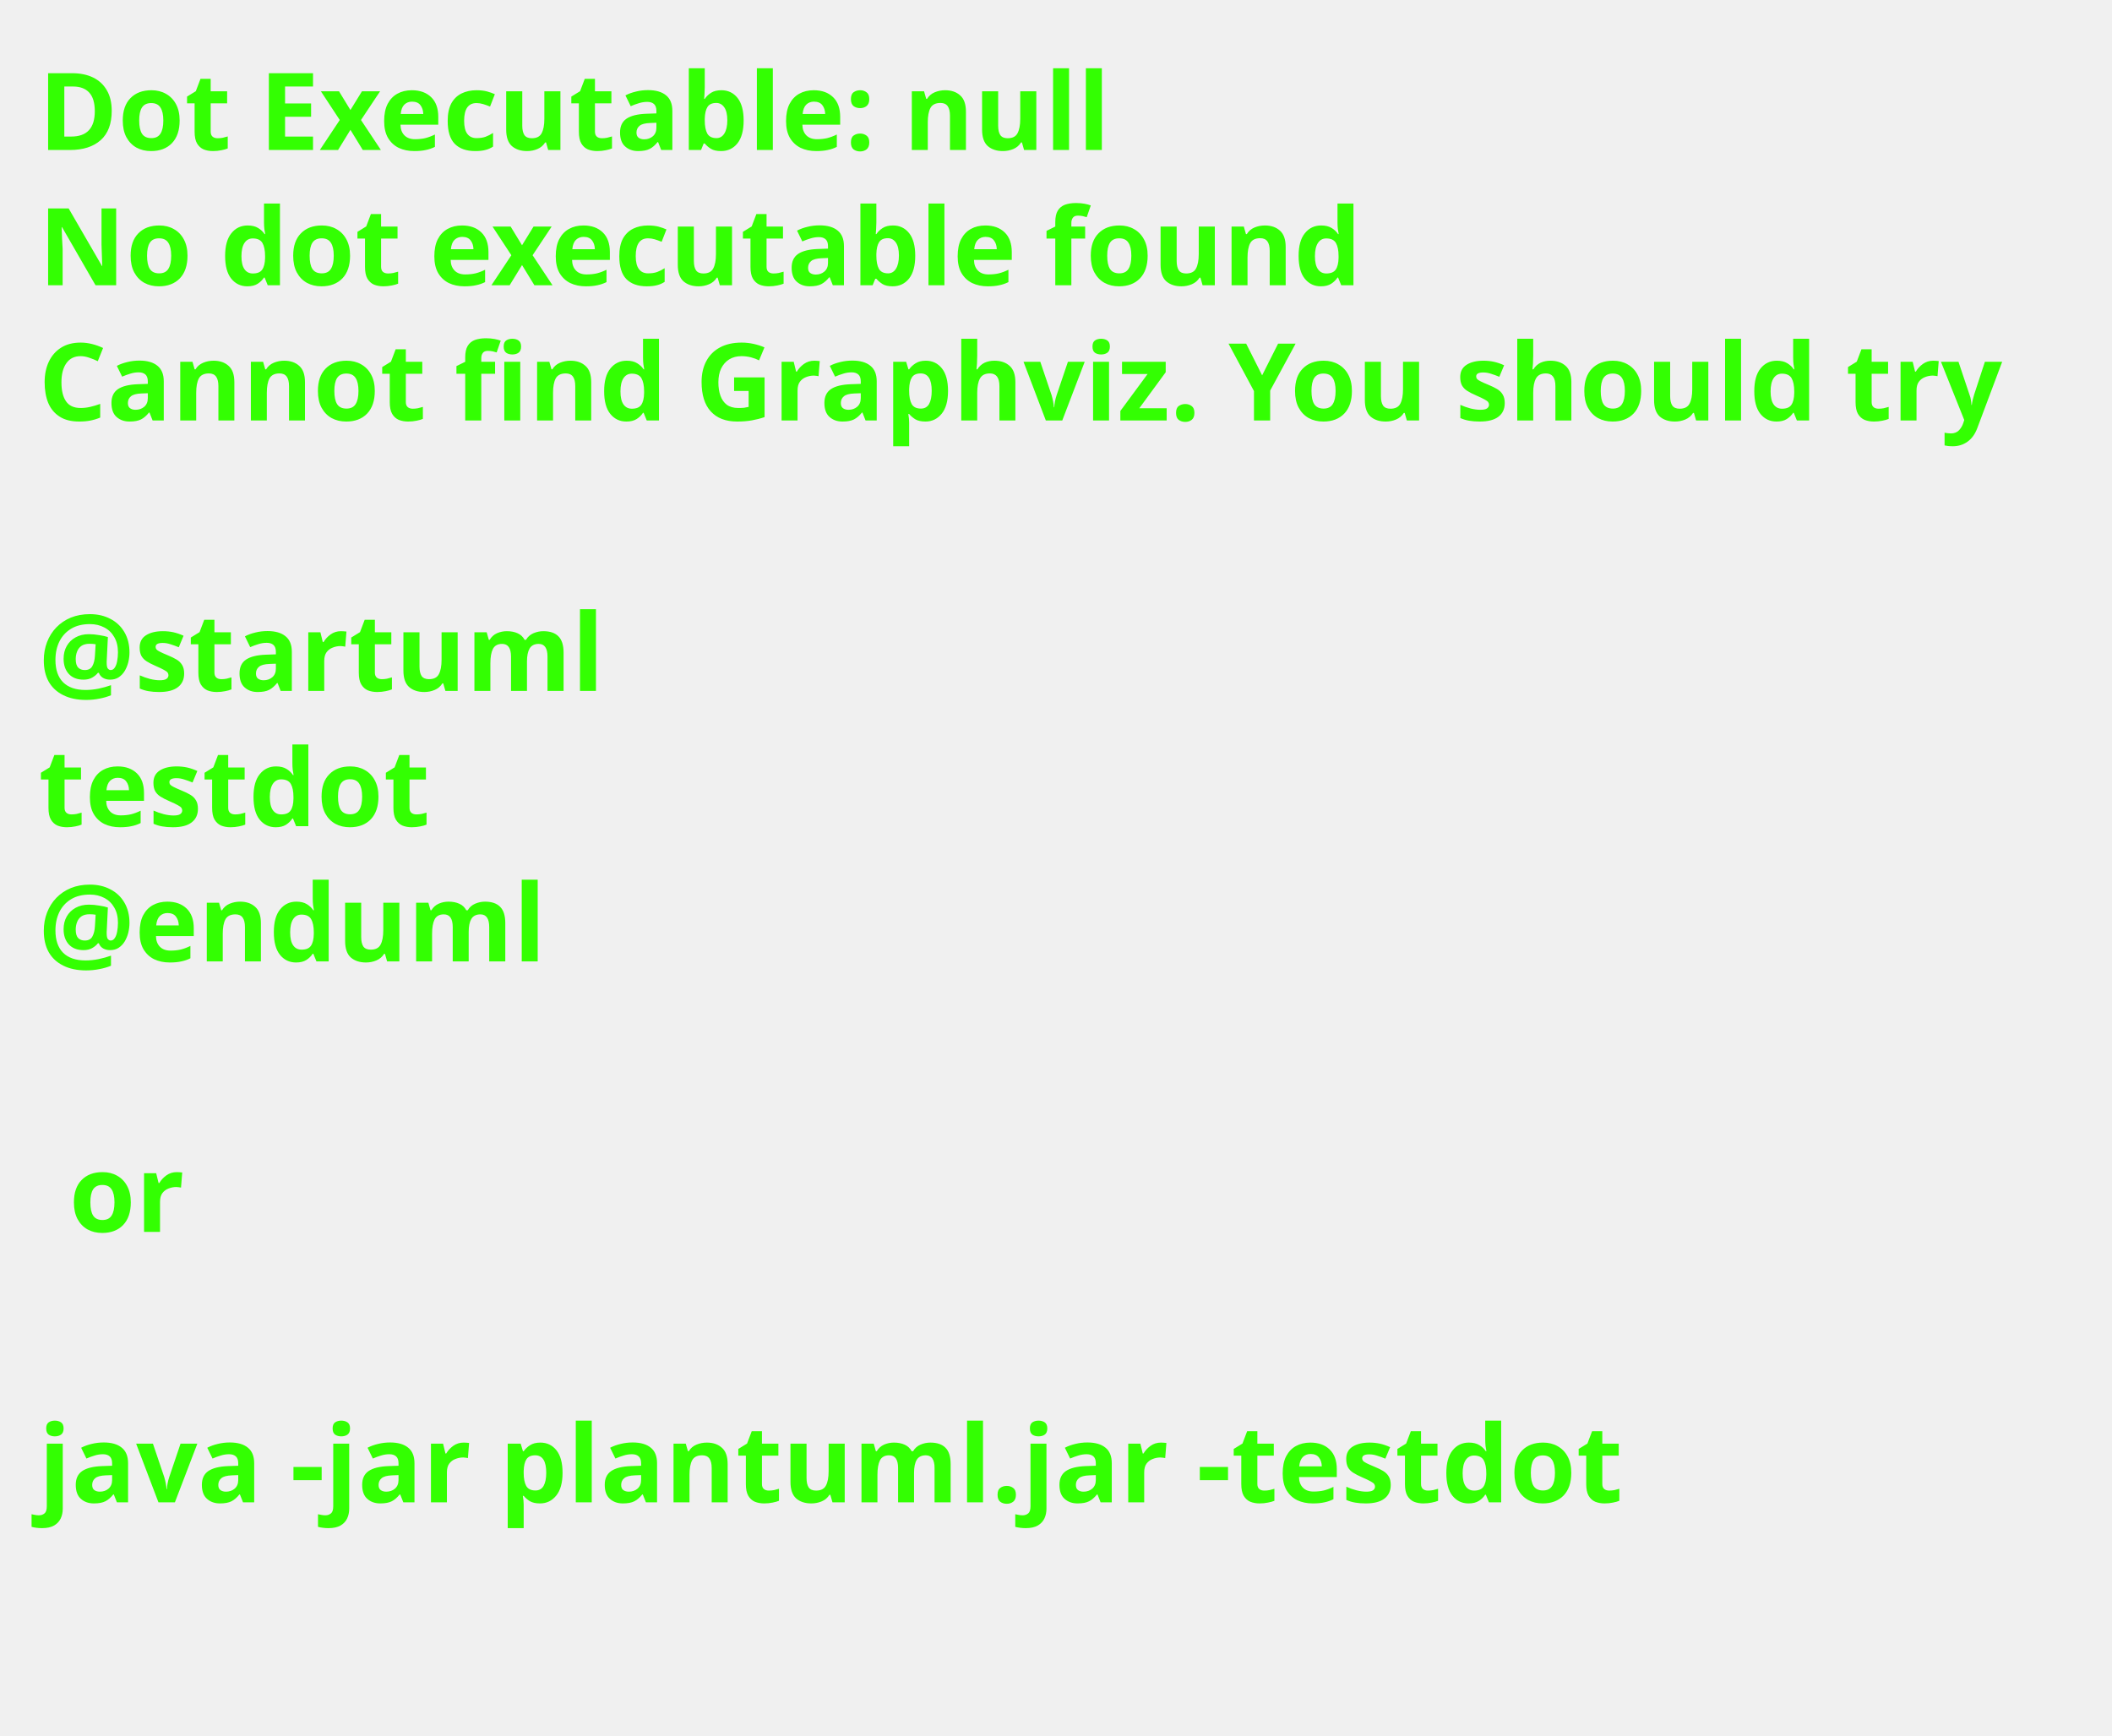
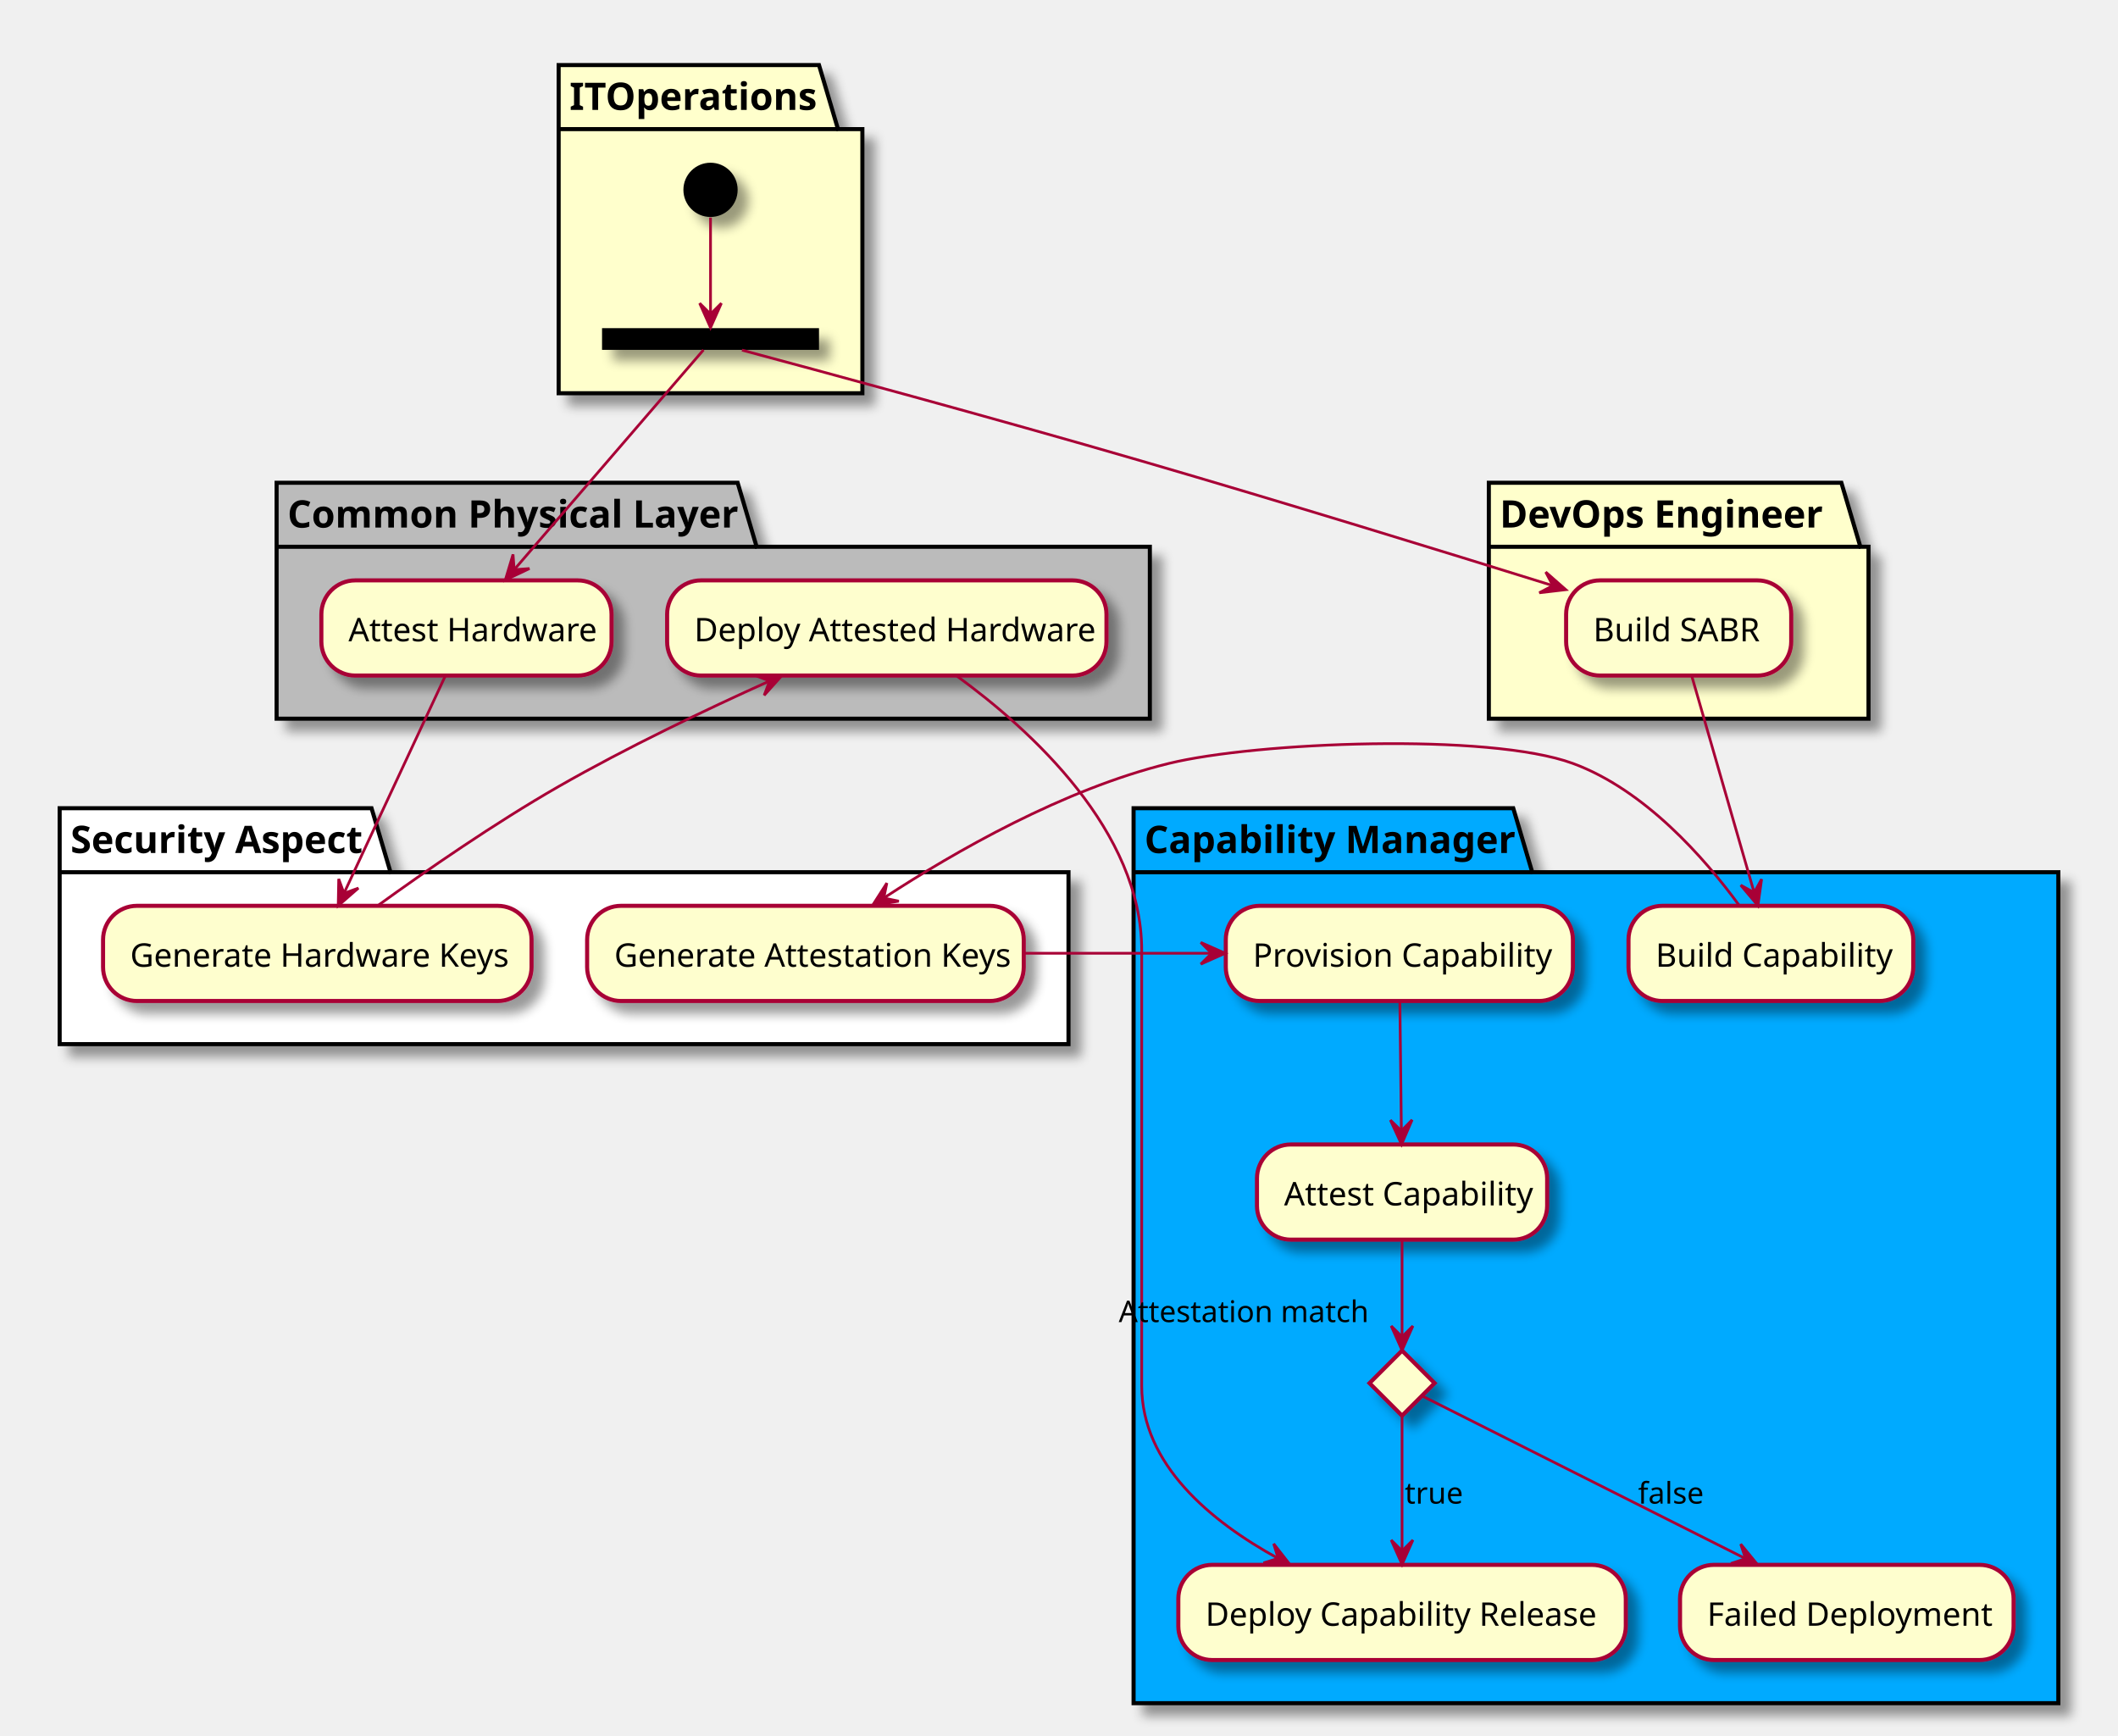
- <svg xmlns="http://www.w3.org/2000/svg" contentScriptType="application/ecmascript" contentStyleType="text/css" height="226px" preserveAspectRatio="none" style="width:275px;height:226px;background:#000000;" version="1.1" viewBox="0 0 275 226" width="275px" zoomAndPan="magnify">
-   <defs />
+ <svg xmlns="http://www.w3.org/2000/svg" contentScriptType="application/ecmascript" contentStyleType="text/css" height="640px" preserveAspectRatio="none" style="width:781px;height:640px;" version="1.1" viewBox="0 0 781 640" width="781px" zoomAndPan="magnify">
+   <defs>
+     <filter height="300%" id="f1qhbk96nh2ojh" width="300%" x="-1" y="-1">
+       <feGaussianBlur result="blurOut" stdDeviation="2.0" />
+       <feColorMatrix in="blurOut" result="blurOut2" type="matrix" values="0 0 0 0 0 0 0 0 0 0 0 0 0 0 0 0 0 0 .4 0" />
+       <feOffset dx="4.0" dy="4.0" in="blurOut2" result="blurOut3" />
+       <feBlend in="SourceGraphic" in2="blurOut3" mode="normal" />
+     </filter>
+   </defs>
  <g>
-     <text fill="#33FF02" font-family="sans-serif" font-size="14" font-weight="bold" lengthAdjust="spacingAndGlyphs" textLength="140" x="5" y="19.533">Dot Executable: null</text>
-     <text fill="#33FF02" font-family="sans-serif" font-size="14" font-weight="bold" lengthAdjust="spacingAndGlyphs" textLength="173" x="5" y="37.143">No dot executable found</text>
-     <text fill="#33FF02" font-family="sans-serif" font-size="14" font-weight="bold" lengthAdjust="spacingAndGlyphs" textLength="258" x="5" y="54.752">Cannot find Graphviz. You should try</text>
-     <text fill="#33FF02" font-family="sans-serif" font-size="14" font-weight="bold" lengthAdjust="spacingAndGlyphs" textLength="0" x="9" y="72.361" />
-     <text fill="#33FF02" font-family="sans-serif" font-size="14" font-weight="bold" lengthAdjust="spacingAndGlyphs" textLength="71" x="5" y="89.971">@startuml</text>
-     <text fill="#33FF02" font-family="sans-serif" font-size="14" font-weight="bold" lengthAdjust="spacingAndGlyphs" textLength="50" x="5" y="107.58">testdot</text>
-     <text fill="#33FF02" font-family="sans-serif" font-size="14" font-weight="bold" lengthAdjust="spacingAndGlyphs" textLength="66" x="5" y="125.189">@enduml</text>
-     <text fill="#33FF02" font-family="sans-serif" font-size="14" font-weight="bold" lengthAdjust="spacingAndGlyphs" textLength="0" x="9" y="142.799" />
-     <text fill="#33FF02" font-family="sans-serif" font-size="14" font-weight="bold" lengthAdjust="spacingAndGlyphs" textLength="15" x="9" y="160.408">or</text>
-     <text fill="#33FF02" font-family="sans-serif" font-size="14" font-weight="bold" lengthAdjust="spacingAndGlyphs" textLength="0" x="9" y="178.018" />
-     <text fill="#33FF02" font-family="sans-serif" font-size="14" font-weight="bold" lengthAdjust="spacingAndGlyphs" textLength="201" x="5" y="195.627">java -jar plantuml.jar -testdot</text>
-     <text fill="#33FF02" font-family="sans-serif" font-size="14" font-weight="bold" lengthAdjust="spacingAndGlyphs" textLength="0" x="9" y="213.236" />
+     <polygon fill="#FFFFCC" filter="url(#f1qhbk96nh2ojh)" points="206,24,302,24,309,47.609,318,47.609,318,145,206,145,206,24" style="stroke: #000000; stroke-width: 1.5;" />
+     <line style="stroke: #000000; stroke-width: 1.5;" x1="206" x2="309" y1="47.609" y2="47.609" />
+     <text fill="#000000" font-family="sans-serif" font-size="14" font-weight="bold" lengthAdjust="spacingAndGlyphs" textLength="90" x="210" y="40.533">ITOperations</text>
+     <polygon fill="#BBBBBB" filter="url(#f1qhbk96nh2ojh)" points="102,178,272,178,279,201.609,424,201.609,424,265,102,265,102,178" style="stroke: #000000; stroke-width: 1.5;" />
+     <line style="stroke: #000000; stroke-width: 1.5;" x1="102" x2="279" y1="201.609" y2="201.609" />
+     <text fill="#000000" font-family="sans-serif" font-size="14" font-weight="bold" lengthAdjust="spacingAndGlyphs" textLength="164" x="106" y="194.533">Common Physical Layer</text>
+     <polygon fill="#FFFFCC" filter="url(#f1qhbk96nh2ojh)" points="549,178,679,178,686,201.609,689,201.609,689,265,549,265,549,178" style="stroke: #000000; stroke-width: 1.5;" />
+     <line style="stroke: #000000; stroke-width: 1.5;" x1="549" x2="686" y1="201.609" y2="201.609" />
+     <text fill="#000000" font-family="sans-serif" font-size="14" font-weight="bold" lengthAdjust="spacingAndGlyphs" textLength="124" x="553" y="194.533">DevOps Engineer</text>
+     <polygon fill="#FFFFFF" filter="url(#f1qhbk96nh2ojh)" points="22,298,137,298,144,321.609,394,321.609,394,385,22,385,22,298" style="stroke: #000000; stroke-width: 1.5;" />
+     <line style="stroke: #000000; stroke-width: 1.5;" x1="22" x2="144" y1="321.609" y2="321.609" />
+     <text fill="#000000" font-family="sans-serif" font-size="14" font-weight="bold" lengthAdjust="spacingAndGlyphs" textLength="109" x="26" y="314.533">Security Aspect</text>
+     <polygon fill="#00AAFF" filter="url(#f1qhbk96nh2ojh)" points="418,298,558,298,565,321.609,759,321.609,759,628,418,628,418,298" style="stroke: #000000; stroke-width: 1.5;" />
+     <line style="stroke: #000000; stroke-width: 1.5;" x1="418" x2="565" y1="321.609" y2="321.609" />
+     <text fill="#000000" font-family="sans-serif" font-size="14" font-weight="bold" lengthAdjust="spacingAndGlyphs" textLength="134" x="422" y="314.533">Capability Manager</text>
+     <ellipse cx="262" cy="70" fill="#000000" filter="url(#f1qhbk96nh2ojh)" rx="10" ry="10" style="stroke: none; stroke-width: 1.0;" />
+     <rect fill="#000000" filter="url(#f1qhbk96nh2ojh)" height="8" style="stroke: none; stroke-width: 1.0;" width="80" x="222" y="121" />
+     <rect fill="#FEFECE" filter="url(#f1qhbk96nh2ojh)" height="35.094" rx="12.5" ry="12.5" style="stroke: #A80036; stroke-width: 1.5;" width="107" x="118.5" y="214" />
+     <text fill="#000000" font-family="sans-serif" font-size="12" lengthAdjust="spacingAndGlyphs" textLength="87" x="128.5" y="236.457">Attest Hardware</text>
+     <rect fill="#FEFECE" filter="url(#f1qhbk96nh2ojh)" height="35.094" rx="12.5" ry="12.5" style="stroke: #A80036; stroke-width: 1.5;" width="162" x="246" y="214" />
+     <text fill="#000000" font-family="sans-serif" font-size="12" lengthAdjust="spacingAndGlyphs" textLength="142" x="256" y="236.457">Deploy Attested Hardware</text>
+     <rect fill="#FEFECE" filter="url(#f1qhbk96nh2ojh)" height="35.094" rx="12.5" ry="12.5" style="stroke: #A80036; stroke-width: 1.5;" width="83" x="577.5" y="214" />
+     <text fill="#000000" font-family="sans-serif" font-size="12" lengthAdjust="spacingAndGlyphs" textLength="63" x="587.5" y="236.457">Build SABR</text>
+     <rect fill="#FEFECE" filter="url(#f1qhbk96nh2ojh)" height="35.094" rx="12.5" ry="12.5" style="stroke: #A80036; stroke-width: 1.5;" width="158" x="38" y="334" />
+     <text fill="#000000" font-family="sans-serif" font-size="12" lengthAdjust="spacingAndGlyphs" textLength="138" x="48" y="356.457">Generate Hardware Keys</text>
+     <rect fill="#FEFECE" filter="url(#f1qhbk96nh2ojh)" height="35.094" rx="12.5" ry="12.5" style="stroke: #A80036; stroke-width: 1.5;" width="161" x="216.5" y="334" />
+     <text fill="#000000" font-family="sans-serif" font-size="12" lengthAdjust="spacingAndGlyphs" textLength="141" x="226.5" y="356.457">Generate Attestation Keys</text>
+     <rect fill="#FEFECE" filter="url(#f1qhbk96nh2ojh)" height="35.094" rx="12.5" ry="12.5" style="stroke: #A80036; stroke-width: 1.5;" width="165" x="434.5" y="577" />
+     <text fill="#000000" font-family="sans-serif" font-size="12" lengthAdjust="spacingAndGlyphs" textLength="145" x="444.5" y="599.457">Deploy Capability Release</text>
+     <rect fill="#FEFECE" filter="url(#f1qhbk96nh2ojh)" height="35.094" rx="12.5" ry="12.5" style="stroke: #A80036; stroke-width: 1.5;" width="105" x="600.5" y="334" />
+     <text fill="#000000" font-family="sans-serif" font-size="12" lengthAdjust="spacingAndGlyphs" textLength="85" x="610.5" y="356.457">Build Capability</text>
+     <rect fill="#FEFECE" filter="url(#f1qhbk96nh2ojh)" height="35.094" rx="12.5" ry="12.5" style="stroke: #A80036; stroke-width: 1.5;" width="128" x="452" y="334" />
+     <text fill="#000000" font-family="sans-serif" font-size="12" lengthAdjust="spacingAndGlyphs" textLength="108" x="462" y="356.457">Provision Capability</text>
+     <rect fill="#FEFECE" filter="url(#f1qhbk96nh2ojh)" height="35.094" rx="12.5" ry="12.5" style="stroke: #A80036; stroke-width: 1.5;" width="107" x="463.5" y="422" />
+     <text fill="#000000" font-family="sans-serif" font-size="12" lengthAdjust="spacingAndGlyphs" textLength="87" x="473.5" y="444.457">Attest Capability</text>
+     <polygon fill="#FEFECE" filter="url(#f1qhbk96nh2ojh)" points="517,498,529,510,517,522,505,510,517,498" style="stroke: #A80036; stroke-width: 1.5;" />
+     <rect fill="#FEFECE" filter="url(#f1qhbk96nh2ojh)" height="35.094" rx="12.5" ry="12.5" style="stroke: #A80036; stroke-width: 1.5;" width="123" x="619.5" y="577" />
+     <text fill="#000000" font-family="sans-serif" font-size="12" lengthAdjust="spacingAndGlyphs" textLength="103" x="629.5" y="599.457">Failed Deployment</text>
+     <path d="M262,80.232 C262,90.253 262,106.108 262,115.734 " fill="none" id="start-F1" style="stroke: #A80036; stroke-width: 1.0;" />
+     <polygon fill="#A80036" points="262,120.814,266,111.814,262,115.814,258,111.814,262,120.814" style="stroke: #A80036; stroke-width: 1.0;" />
+     <path d="M259.404,129.015 C249.336,140.704 212.322,183.681 189.816,209.813 " fill="none" id="F1-Attest Hardware" style="stroke: #A80036; stroke-width: 1.0;" />
+     <polygon fill="#A80036" points="186.335,213.855,195.239,209.646,189.598,210.066,189.177,204.425,186.335,213.855" style="stroke: #A80036; stroke-width: 1.0;" />
+     <path d="M273.601,129.097 C299.891,136.14 366,153.99 421,170 C473.067,185.156 532.531,203.46 572.591,215.938 " fill="none" id="F1-Build SABR" style="stroke: #A80036; stroke-width: 1.0;" />
+     <polygon fill="#A80036" points="577.378,217.431,569.977,210.933,572.605,215.942,567.595,218.57,577.378,217.431" style="stroke: #A80036; stroke-width: 1.0;" />
+     <path d="M164.236,249.156 C154.45,270.152 137.616,306.269 126.911,329.237 " fill="none" id="Attest Hardware-Generate Hardware Keys" style="stroke: #A80036; stroke-width: 1.0;" />
+     <polygon fill="#A80036" points="124.724,333.928,132.152,327.461,126.836,329.396,124.901,324.081,124.724,333.928" style="stroke: #A80036; stroke-width: 1.0;" />
+     <path d="M139.429,333.837 C157.064,321.089 182.494,303.468 206,290 C231.068,275.637 260.297,261.674 283.748,251.105 " fill="none" id="Generate Hardware Keys-Deploy Attested Hardware" style="stroke: #A80036; stroke-width: 1.0;" />
+     <polygon fill="#A80036" points="288.358,249.038,278.509,249.071,283.796,251.084,281.783,256.371,288.358,249.038" style="stroke: #A80036; stroke-width: 1.0;" />
+     <path d="M352.686,249.146 C380.518,269.43 421,306.498 421,350.5 C421,350.5 421,350.5 421,511 C421,539.963 446.445,560.971 471.135,574.538 " fill="none" id="Deploy Attested Hardware-Deploy Capability Release" style="stroke: #A80036; stroke-width: 1.0;" />
+     <polygon fill="#A80036" points="475.73,576.985,469.666,569.224,471.317,574.635,465.906,576.285,475.73,576.985" style="stroke: #A80036; stroke-width: 1.0;" />
+     <path d="M623.799,249.156 C629.824,270.064 640.168,305.967 646.79,328.948 " fill="none" id="Build SABR-Build Capability" style="stroke: #A80036; stroke-width: 1.0;" />
+     <polygon fill="#A80036" points="648.225,333.928,649.577,324.172,646.841,329.123,641.889,326.387,648.225,333.928" style="stroke: #A80036; stroke-width: 1.0;" />
+     <path d="M641.264,333.765 C628.566,316.425 606.534,291.253 580,281.5 C548.922,270.076 463.157,273.607 431,281.5 C392.205,291.022 352.177,313.964 326.093,331.003 " fill="none" id="Build Capability-Generate Attestation Keys" style="stroke: #A80036; stroke-width: 1.0;" />
+     <polygon fill="#A80036" points="321.709,333.897,331.424,332.277,325.882,331.143,327.017,325.601,321.709,333.897" style="stroke: #A80036; stroke-width: 1.0;" />
+     <path d="M377.842,351.5 C400.754,351.5 423.667,351.5 446.579,351.5 " fill="none" id="Generate Attestation Keys-Provision Capability" style="stroke: #A80036; stroke-width: 1.0;" />
+     <polygon fill="#A80036" points="451.778,351.5,442.778,347.5,446.778,351.5,442.778,355.5,451.778,351.5" style="stroke: #A80036; stroke-width: 1.0;" />
+     <path d="M516.193,369.082 C516.351,382.645 516.575,401.933 516.747,416.737 " fill="none" id="Provision Capability-Attest Capability" style="stroke: #A80036; stroke-width: 1.0;" />
+     <polygon fill="#A80036" points="516.808,421.969,520.702,412.923,516.749,416.969,512.703,413.017,516.808,421.969" style="stroke: #A80036; stroke-width: 1.0;" />
+     <path d="M517,457.082 C517,467.872 517,481.883 517,492.63 " fill="none" id="Attest Capability-#5935" style="stroke: #A80036; stroke-width: 1.0;" />
+     <polygon fill="#A80036" points="517,497.918,521,488.918,517,492.918,513,488.918,517,497.918" style="stroke: #A80036; stroke-width: 1.0;" />
+     <text fill="#000000" font-family="sans-serif" font-size="11" lengthAdjust="spacingAndGlyphs" textLength="84" x="412.525" y="487.482">Attestation match</text>
+     <path d="M517,522.126 C517,534.771 517,555.72 517,571.66 " fill="none" id="#5935-Deploy Capability Release" style="stroke: #A80036; stroke-width: 1.0;" />
+     <polygon fill="#A80036" points="517,576.855,521,567.855,517,571.855,513,567.855,517,576.855" style="stroke: #A80036; stroke-width: 1.0;" />
+     <text fill="#000000" font-family="sans-serif" font-size="11" lengthAdjust="spacingAndGlyphs" textLength="19" x="518" y="554.419">true</text>
+     <path d="M524.473,514.759 C545.127,525.149 604.056,554.793 643.422,574.596 " fill="none" id="#5935-Failed Deployment" style="stroke: #A80036; stroke-width: 1.0;" />
+     <polygon fill="#A80036" points="648.122,576.961,641.88,569.343,643.655,574.713,638.284,576.489,648.122,576.961" style="stroke: #A80036; stroke-width: 1.0;" />
+     <text fill="#000000" font-family="sans-serif" font-size="11" lengthAdjust="spacingAndGlyphs" textLength="24" x="604" y="554.419">false</text>
  </g>
</svg>
